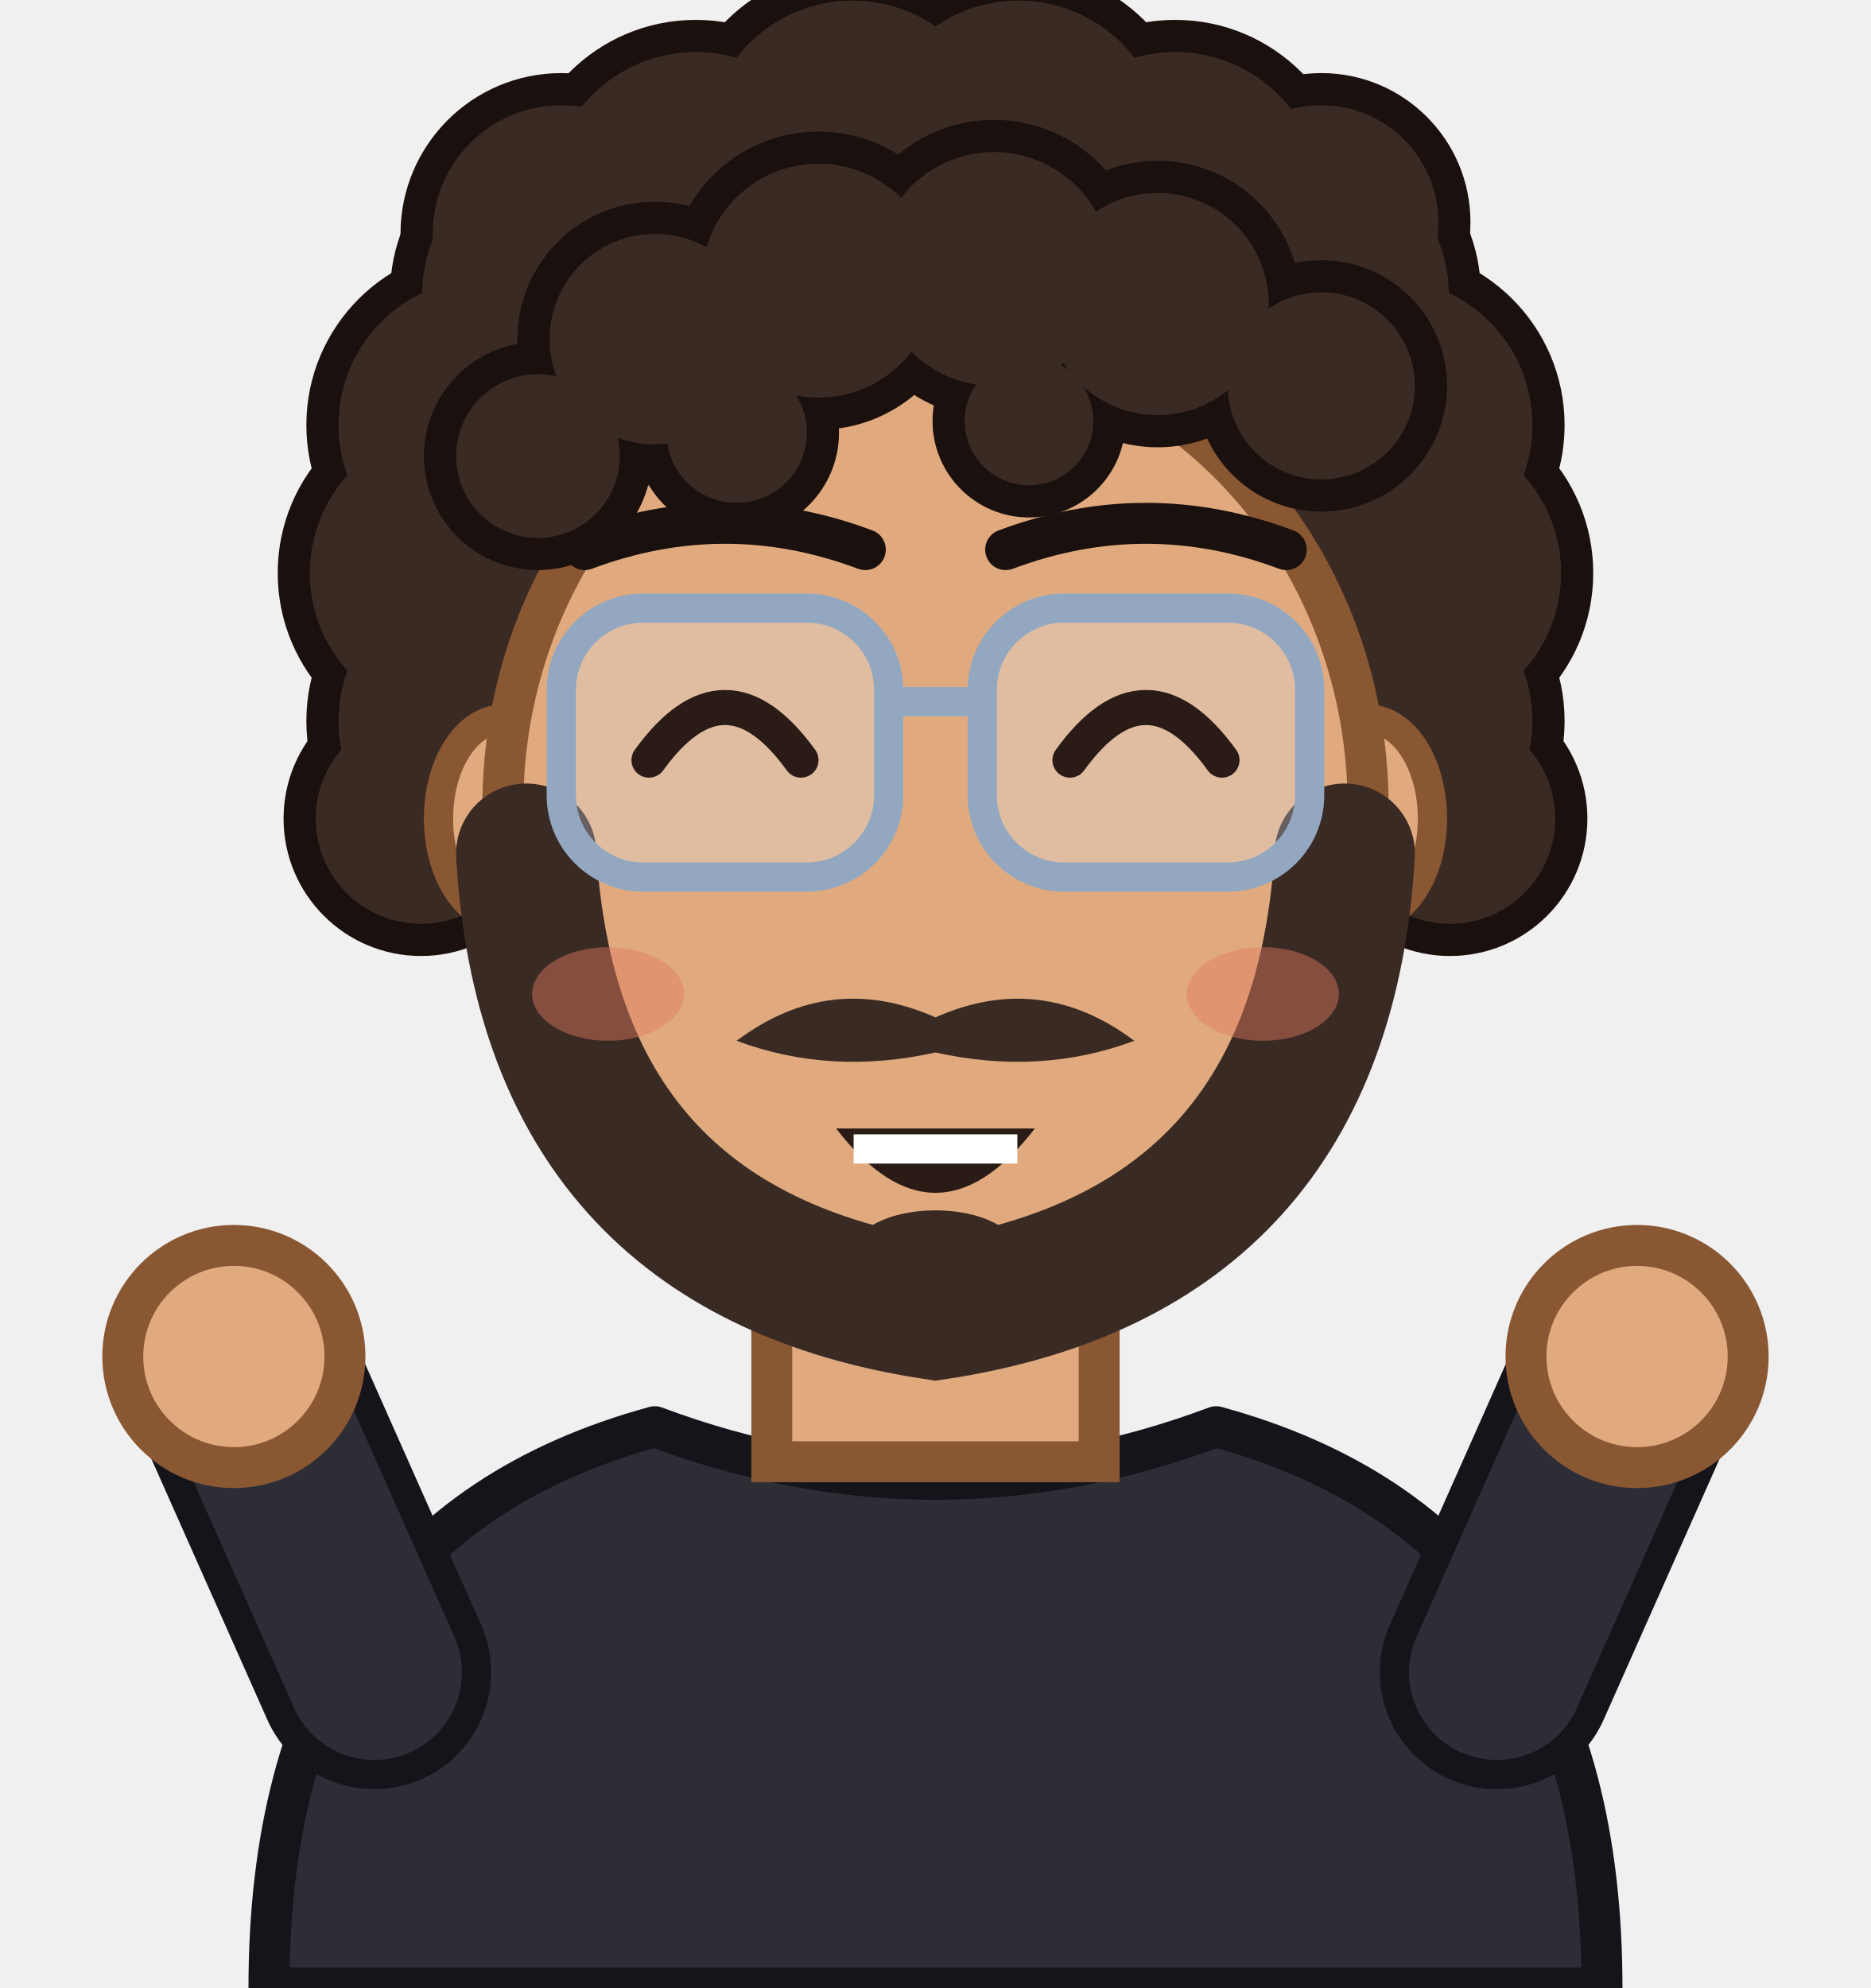
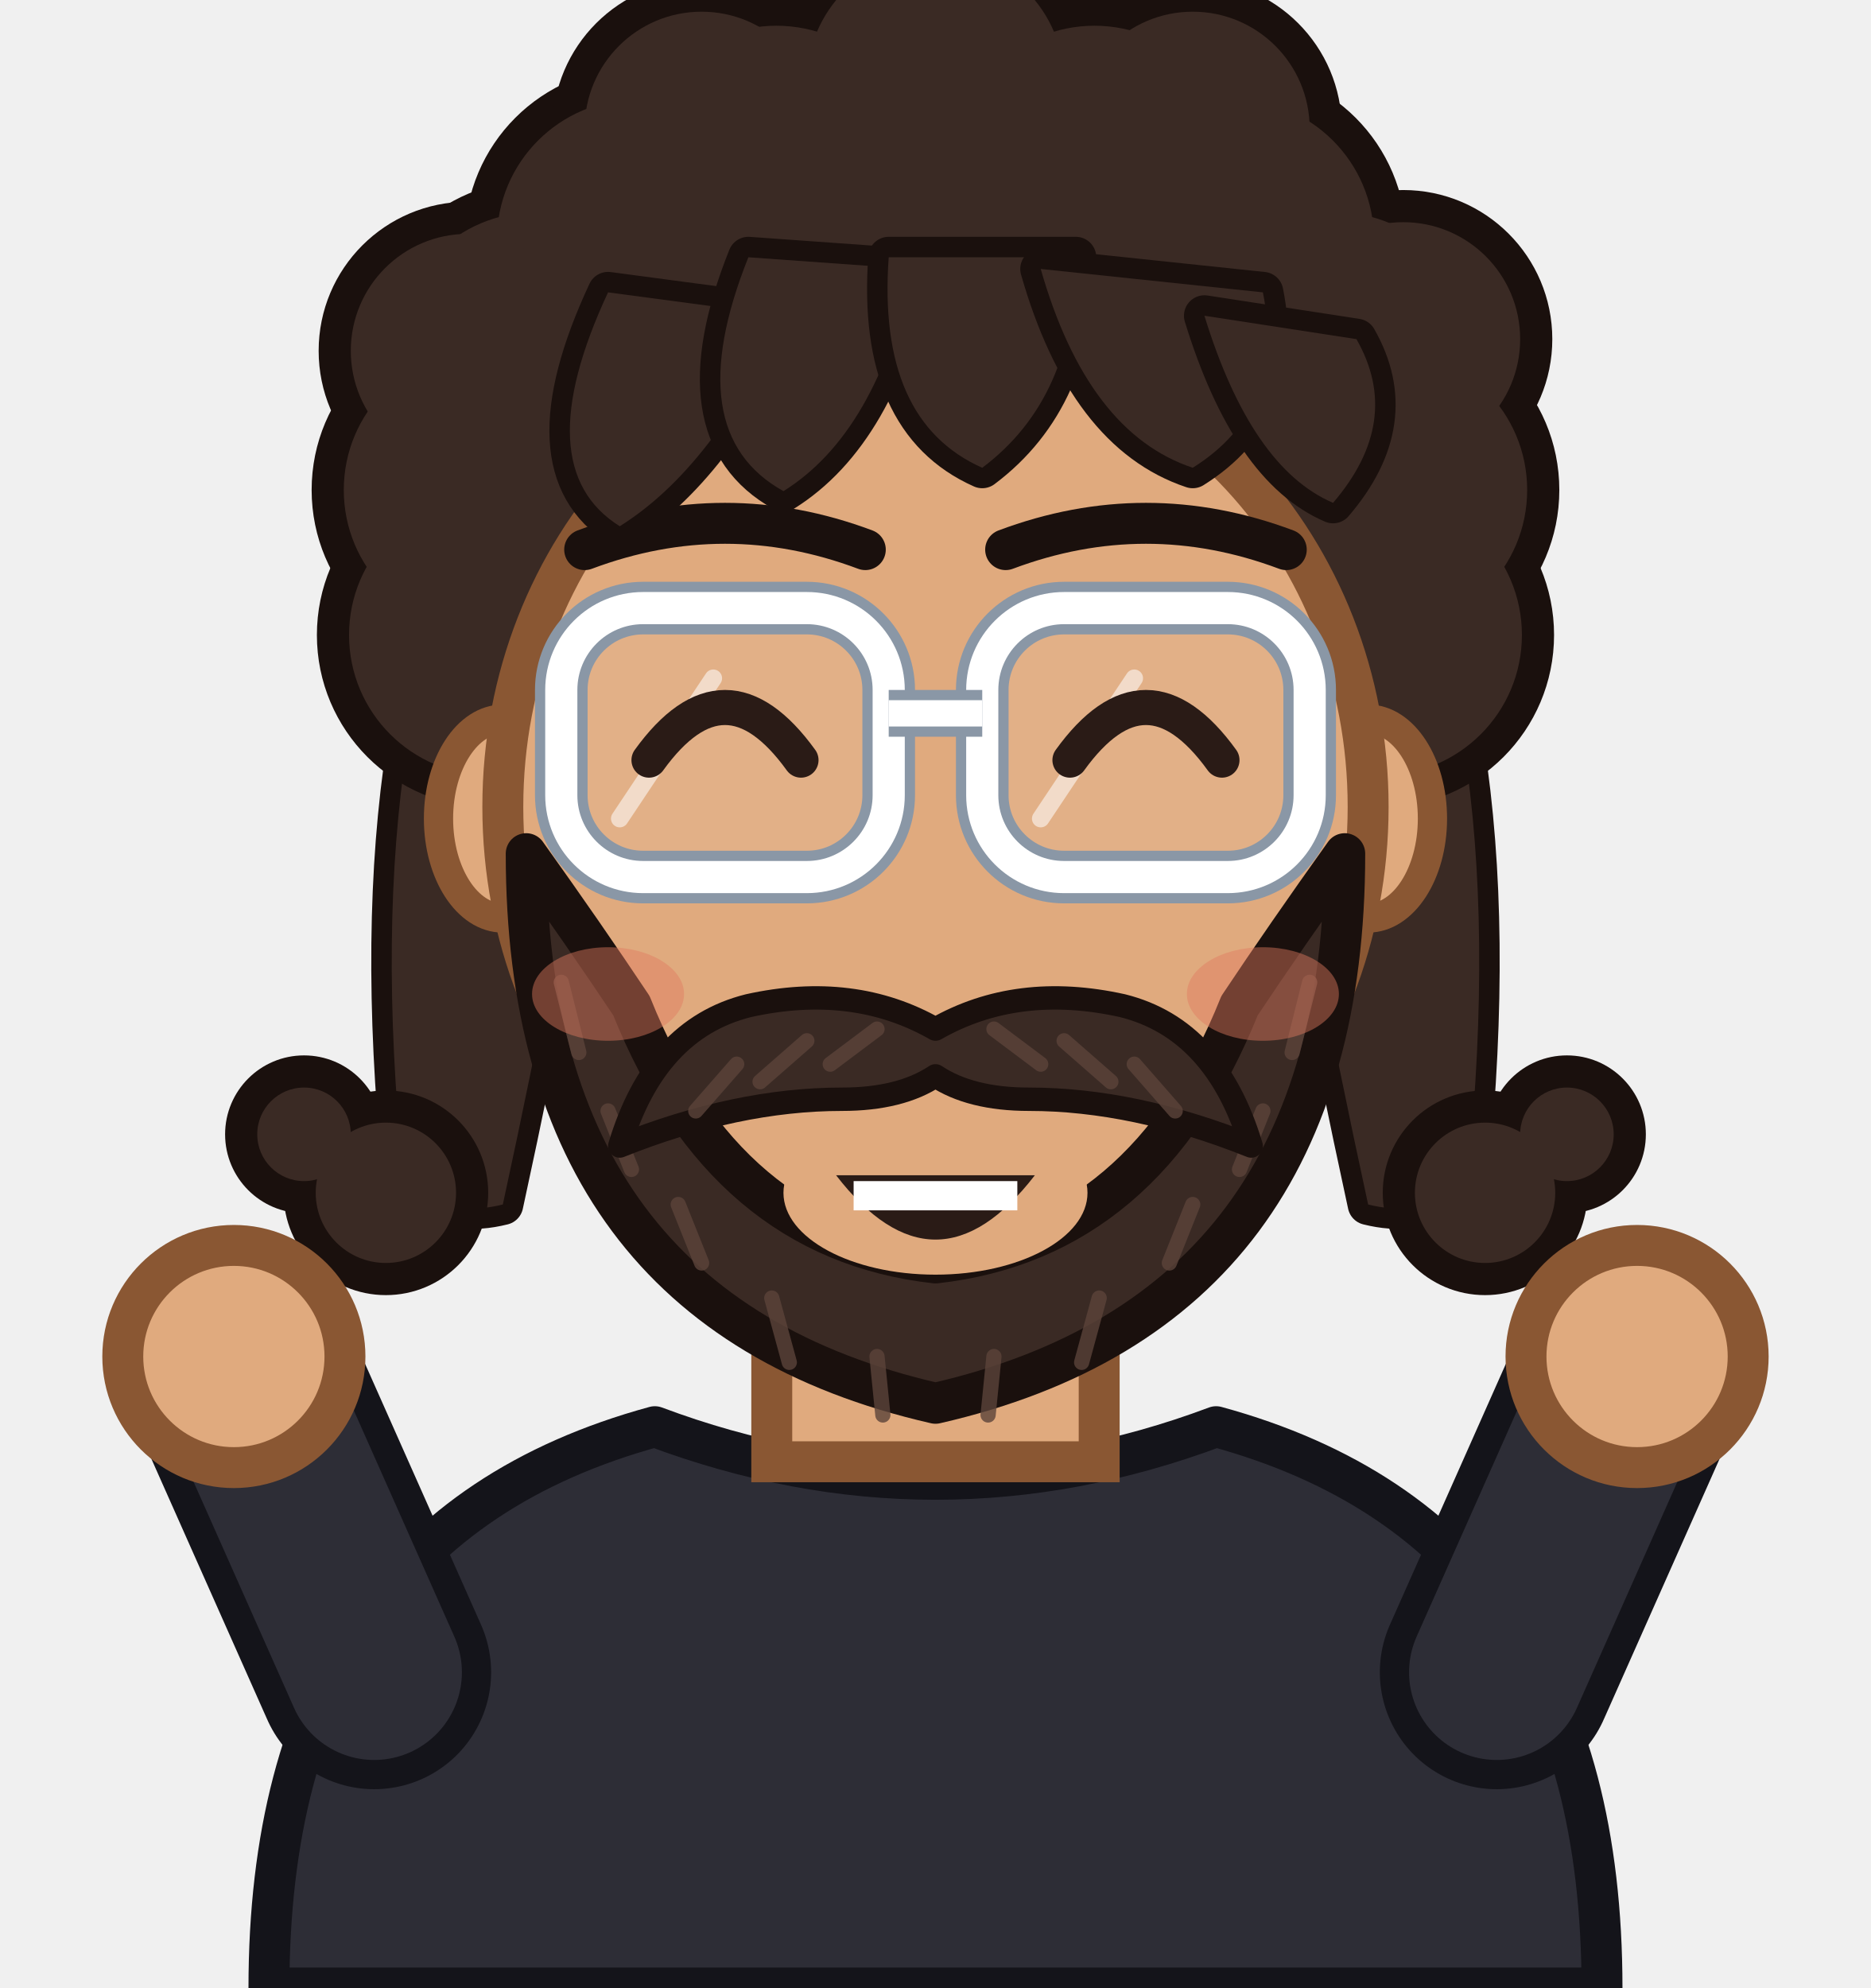
<svg xmlns="http://www.w3.org/2000/svg" viewBox="0 0 320 340" width="320" height="340">
  <g transform="rotate(0 160 250)">
-     <circle cx="82.9" cy="123.3" r="27" fill="#3A2A24" stroke="#1A100D" stroke-width="7" />
-     <circle cx="78.0" cy="98.0" r="27" fill="#3A2A24" stroke="#1A100D" stroke-width="7" />
-     <circle cx="82.9" cy="72.7" r="27" fill="#3A2A24" stroke="#1A100D" stroke-width="7" />
-     <circle cx="97.2" cy="50.4" r="27" fill="#3A2A24" stroke="#1A100D" stroke-width="7" />
-     <circle cx="119.0" cy="33.9" r="27" fill="#3A2A24" stroke="#1A100D" stroke-width="7" />
-     <circle cx="145.8" cy="25.1" r="27" fill="#3A2A24" stroke="#1A100D" stroke-width="7" />
-     <circle cx="174.2" cy="25.1" r="27" fill="#3A2A24" stroke="#1A100D" stroke-width="7" />
-     <circle cx="201.0" cy="33.9" r="27" fill="#3A2A24" stroke="#1A100D" stroke-width="7" />
-     <circle cx="222.8" cy="50.4" r="27" fill="#3A2A24" stroke="#1A100D" stroke-width="7" />
-     <circle cx="237.1" cy="72.7" r="27" fill="#3A2A24" stroke="#1A100D" stroke-width="7" />
-     <circle cx="242.0" cy="98.0" r="27" fill="#3A2A24" stroke="#1A100D" stroke-width="7" />
-     <circle cx="237.1" cy="123.3" r="27" fill="#3A2A24" stroke="#1A100D" stroke-width="7" />
-     <circle cx="72.0" cy="140.0" r="20" fill="#3A2A24" stroke="#1A100D" stroke-width="7" />
-     <circle cx="248.0" cy="140.0" r="20" fill="#3A2A24" stroke="#1A100D" stroke-width="7" />
-     <circle cx="96.0" cy="40.0" r="24" fill="#3A2A24" stroke="#1A100D" stroke-width="7" />
-     <circle cx="226.0" cy="38.0" r="22" fill="#3A2A24" stroke="#1A100D" stroke-width="7" />
-     <circle cx="82.9" cy="123.3" r="25" fill="#3A2A24" />
-     <circle cx="78.0" cy="98.0" r="25" fill="#3A2A24" />
-     <circle cx="82.9" cy="72.7" r="25" fill="#3A2A24" />
-     <circle cx="97.2" cy="50.4" r="25" fill="#3A2A24" />
-     <circle cx="119.0" cy="33.9" r="25" fill="#3A2A24" />
-     <circle cx="145.8" cy="25.1" r="25" fill="#3A2A24" />
-     <circle cx="174.2" cy="25.1" r="25" fill="#3A2A24" />
-     <circle cx="201.0" cy="33.9" r="25" fill="#3A2A24" />
-     <circle cx="222.8" cy="50.4" r="25" fill="#3A2A24" />
-     <circle cx="237.1" cy="72.7" r="25" fill="#3A2A24" />
-     <circle cx="242.0" cy="98.0" r="25" fill="#3A2A24" />
-     <circle cx="237.1" cy="123.3" r="25" fill="#3A2A24" />
-     <circle cx="72.0" cy="140.0" r="18" fill="#3A2A24" />
-     <circle cx="248.0" cy="140.0" r="18" fill="#3A2A24" />
-     <circle cx="96.0" cy="40.0" r="22" fill="#3A2A24" />
-     <circle cx="226.0" cy="38.0" r="20" fill="#3A2A24" />
+     <path d="M92 70 Q62 110 68 190 Q70 210 86 206 Q96 160 104 112 Z" fill="#3A2A24" stroke="#1A100D" stroke-width="7" stroke-linejoin="round" />
+     <path d="M92 70 Q62 110 68 190 Q70 210 86 206 Q96 160 104 112 Z" fill="#3A2A24" />
+     <path d="M228 70 Q258 110 252 190 Q250 210 234 206 Q224 160 216 112 Z" fill="#3A2A24" stroke="#1A100D" stroke-width="7" stroke-linejoin="round" />
+     <path d="M228 70 Q258 110 252 190 Q250 210 234 206 Q224 160 216 112 Z" fill="#3A2A24" />
+     <circle cx="66.0" cy="204.0" r="14" fill="#3A2A24" stroke="#1A100D" stroke-width="7" />
+     <circle cx="52.0" cy="194.0" r="10" fill="#3A2A24" stroke="#1A100D" stroke-width="7" />
+     <circle cx="254.0" cy="204.0" r="14" fill="#3A2A24" stroke="#1A100D" stroke-width="7" />
+     <circle cx="268.0" cy="194.0" r="10" fill="#3A2A24" stroke="#1A100D" stroke-width="7" />
+     <circle cx="66.0" cy="204.0" r="12" fill="#3A2A24" />
+     <circle cx="52.0" cy="194.0" r="8" fill="#3A2A24" />
+     <circle cx="254.0" cy="204.0" r="12" fill="#3A2A24" />
+     <circle cx="268.0" cy="194.0" r="8" fill="#3A2A24" />
+     <circle cx="83.7" cy="108.6" r="26" fill="#3A2A24" stroke="#1A100D" stroke-width="7" />
+     <circle cx="82.8" cy="83.8" r="26" fill="#3A2A24" stroke="#1A100D" stroke-width="7" />
+     <circle cx="91.6" cy="60.3" r="26" fill="#3A2A24" stroke="#1A100D" stroke-width="7" />
+     <circle cx="109.0" cy="41.0" r="26" fill="#3A2A24" stroke="#1A100D" stroke-width="7" />
+     <circle cx="132.8" cy="28.4" r="26" fill="#3A2A24" stroke="#1A100D" stroke-width="7" />
+     <circle cx="160.0" cy="24.0" r="26" fill="#3A2A24" stroke="#1A100D" stroke-width="7" />
+     <circle cx="187.2" cy="28.4" r="26" fill="#3A2A24" stroke="#1A100D" stroke-width="7" />
+     <circle cx="211.0" cy="41.0" r="26" fill="#3A2A24" stroke="#1A100D" stroke-width="7" />
+     <circle cx="228.4" cy="60.3" r="26" fill="#3A2A24" stroke="#1A100D" stroke-width="7" />
+     <circle cx="237.2" cy="83.8" r="26" fill="#3A2A24" stroke="#1A100D" stroke-width="7" />
+     <circle cx="236.3" cy="108.6" r="26" fill="#3A2A24" stroke="#1A100D" stroke-width="7" />
+     <circle cx="80.0" cy="60.0" r="22" fill="#3A2A24" stroke="#1A100D" stroke-width="7" />
+     <circle cx="240.0" cy="58.0" r="22" fill="#3A2A24" stroke="#1A100D" stroke-width="7" />
+     <circle cx="120.0" cy="22.0" r="22" fill="#3A2A24" stroke="#1A100D" stroke-width="7" />
+     <circle cx="160.0" cy="14.0" r="24" fill="#3A2A24" stroke="#1A100D" stroke-width="7" />
+     <circle cx="204.0" cy="22.0" r="22" fill="#3A2A24" stroke="#1A100D" stroke-width="7" />
+     <circle cx="83.7" cy="108.6" r="24" fill="#3A2A24" />
+     <circle cx="82.8" cy="83.8" r="24" fill="#3A2A24" />
+     <circle cx="91.6" cy="60.3" r="24" fill="#3A2A24" />
+     <circle cx="109.0" cy="41.0" r="24" fill="#3A2A24" />
+     <circle cx="132.8" cy="28.4" r="24" fill="#3A2A24" />
+     <circle cx="160.0" cy="24.0" r="24" fill="#3A2A24" />
+     <circle cx="187.2" cy="28.4" r="24" fill="#3A2A24" />
+     <circle cx="211.0" cy="41.0" r="24" fill="#3A2A24" />
+     <circle cx="228.4" cy="60.3" r="24" fill="#3A2A24" />
+     <circle cx="237.2" cy="83.8" r="24" fill="#3A2A24" />
+     <circle cx="236.3" cy="108.6" r="24" fill="#3A2A24" />
+     <circle cx="80.0" cy="60.0" r="20" fill="#3A2A24" />
+     <circle cx="240.0" cy="58.0" r="20" fill="#3A2A24" />
+     <circle cx="120.0" cy="22.0" r="20" fill="#3A2A24" />
+     <circle cx="160.0" cy="14.0" r="22" fill="#3A2A24" />
+     <circle cx="204.0" cy="22.0" r="20" fill="#3A2A24" />
    <path d="M46 340 Q46 262 112 244 Q160 262 208 244 Q274 262 274 340 Z" fill="#2D2D36" stroke="#14141A" stroke-width="7" stroke-linejoin="round" />
    <rect x="132" y="210" width="56" height="40" fill="#E0AA7E" stroke="#8A5733" stroke-width="7" />
    <ellipse cx="86" cy="140" rx="11" ry="17" fill="#E0AA7E" stroke="#8A5733" stroke-width="5" />
    <ellipse cx="234" cy="140" rx="11" ry="17" fill="#E0AA7E" stroke="#8A5733" stroke-width="5" />
    <ellipse cx="160" cy="138" rx="74" ry="80" fill="#E0AA7E" stroke="#8A5733" stroke-width="7" />
-     <path d="M90 146 Q94 214 160 224 Q226 214 230 146" fill="none" stroke="#3A2A24" stroke-width="24" stroke-linecap="round" />
-     <path d="M126 178 Q142 166 160 174 Q178 166 194 178 Q178 184 160 180 Q142 184 126 178 Z" fill="#3A2A24" />
-     <ellipse cx="160" cy="214" rx="14" ry="7" fill="#3A2A24" />
+     <path d="M90 146 Q90 224 160 240 Q230 224 230 146 Q220 160 212 172 Q196 212 160 216 Q124 212 108 172 Q100 160 90 146 Z" fill="#3A2A24" stroke="#1A100D" stroke-width="7" stroke-linejoin="round" />
+     <path d="M104 190 l4 10" stroke="#5B433A" stroke-width="2.6" stroke-linecap="round" opacity=".8" />
+     <path d="M116 206 l4 10" stroke="#5B433A" stroke-width="2.6" stroke-linecap="round" opacity=".8" />
+     <path d="M132 222 l3 11" stroke="#5B433A" stroke-width="2.6" stroke-linecap="round" opacity=".8" />
+     <path d="M150 232 l1 10" stroke="#5B433A" stroke-width="2.6" stroke-linecap="round" opacity=".8" />
+     <path d="M170 232 l-1 10" stroke="#5B433A" stroke-width="2.6" stroke-linecap="round" opacity=".8" />
+     <path d="M188 222 l-3 11" stroke="#5B433A" stroke-width="2.6" stroke-linecap="round" opacity=".8" />
+     <path d="M204 206 l-4 10" stroke="#5B433A" stroke-width="2.6" stroke-linecap="round" opacity=".8" />
+     <path d="M216 190 l-4 10" stroke="#5B433A" stroke-width="2.6" stroke-linecap="round" opacity=".8" />
+     <path d="M96 168 l3 12" stroke="#5B433A" stroke-width="2.6" stroke-linecap="round" opacity=".8" />
+     <path d="M224 168 l-3 12" stroke="#5B433A" stroke-width="2.6" stroke-linecap="round" opacity=".8" />
+     <path d="M160 176 Q146 168 128 172 Q112 176 106 196 Q126 188 144 188 Q154 188 160 184 Q166 188 176 188 Q194 188 214 196 Q208 176 192 172 Q174 168 160 176 Z" fill="#3A2A24" stroke="#1A100D" stroke-width="4" stroke-linejoin="round" />
+     <path d="M150 176 l-8 6" stroke="#5B433A" stroke-width="2.6" stroke-linecap="round" opacity=".8" />
+     <path d="M138 178 l-8 7" stroke="#5B433A" stroke-width="2.6" stroke-linecap="round" opacity=".8" />
+     <path d="M126 182 l-7 8" stroke="#5B433A" stroke-width="2.6" stroke-linecap="round" opacity=".8" />
+     <path d="M170 176 l8 6" stroke="#5B433A" stroke-width="2.6" stroke-linecap="round" opacity=".8" />
+     <path d="M182 178 l8 7" stroke="#5B433A" stroke-width="2.6" stroke-linecap="round" opacity=".8" />
+     <path d="M194 182 l7 8" stroke="#5B433A" stroke-width="2.6" stroke-linecap="round" opacity=".8" />
+     <ellipse cx="160" cy="204" rx="26" ry="14" fill="#E0AA7E" />
    <ellipse cx="104" cy="170" rx="13" ry="8" fill="#E0795F" opacity=".45" />
    <ellipse cx="216" cy="170" rx="13" ry="8" fill="#E0795F" opacity=".45" />
-     <rect x="96" y="104" width="56" height="46" rx="14" fill="#DDEBFA" fill-opacity=".28" stroke="#93A8C0" stroke-width="5" />
-     <rect x="168" y="104" width="56" height="46" rx="14" fill="#DDEBFA" fill-opacity=".28" stroke="#93A8C0" stroke-width="5" />
-     <path d="M152 120 H168" stroke="#93A8C0" stroke-width="5" />
+     <rect x="96" y="104" width="56" height="46" rx="14" fill="#FFFFFF" fill-opacity=".07" stroke="#8A97A6" stroke-width="9" />
+     <rect x="96" y="104" width="56" height="46" rx="14" fill="none" stroke="#FFFFFF" stroke-width="5.5" />
+     <path d="M106 140 L122 116" stroke="#fff" stroke-width="3" stroke-linecap="round" opacity=".55" />
+     <rect x="168" y="104" width="56" height="46" rx="14" fill="#FFFFFF" fill-opacity=".07" stroke="#8A97A6" stroke-width="9" />
+     <rect x="168" y="104" width="56" height="46" rx="14" fill="none" stroke="#FFFFFF" stroke-width="5.5" />
+     <path d="M178 140 L194 116" stroke="#fff" stroke-width="3" stroke-linecap="round" opacity=".55" />
+     <path d="M152 122 H168" stroke="#8A97A6" stroke-width="8" />
+     <path d="M152 122 H168" stroke="#fff" stroke-width="4.5" />
    <path d="M111 130 Q124 112 137 130" fill="none" stroke="#2A1B16" stroke-width="6" stroke-linecap="round" />
    <path d="M183 130 Q196 112 209 130" fill="none" stroke="#2A1B16" stroke-width="6" stroke-linecap="round" />
    <path d="M100 94 Q124 85 148 94" fill="none" stroke="#1A100D" stroke-width="7" stroke-linecap="round" />
    <path d="M172 94 Q196 85 220 94" fill="none" stroke="#1A100D" stroke-width="7" stroke-linecap="round" />
-     <path d="M143 193 Q160 215 177 193 Z" fill="#2A1B16" />
-     <path d="M146 194 H174 V199 H146 Z" fill="#fff" />
-     <circle cx="112.0" cy="58.0" r="20" fill="#3A2A24" stroke="#1A100D" stroke-width="7" />
-     <circle cx="140.0" cy="48.0" r="22" fill="#3A2A24" stroke="#1A100D" stroke-width="7" />
-     <circle cx="170.0" cy="46.0" r="22" fill="#3A2A24" stroke="#1A100D" stroke-width="7" />
-     <circle cx="198.0" cy="52.0" r="21" fill="#3A2A24" stroke="#1A100D" stroke-width="7" />
-     <circle cx="226.0" cy="66.0" r="18" fill="#3A2A24" stroke="#1A100D" stroke-width="7" />
-     <circle cx="92.0" cy="78.0" r="16" fill="#3A2A24" stroke="#1A100D" stroke-width="7" />
-     <circle cx="126.0" cy="74.0" r="14" fill="#3A2A24" stroke="#1A100D" stroke-width="7" />
-     <circle cx="176.0" cy="72.0" r="13" fill="#3A2A24" stroke="#1A100D" stroke-width="7" />
-     <circle cx="112.0" cy="58.0" r="18" fill="#3A2A24" />
-     <circle cx="140.0" cy="48.0" r="20" fill="#3A2A24" />
-     <circle cx="170.0" cy="46.0" r="20" fill="#3A2A24" />
-     <circle cx="198.0" cy="52.0" r="19" fill="#3A2A24" />
-     <circle cx="226.0" cy="66.0" r="16" fill="#3A2A24" />
-     <circle cx="92.0" cy="78.0" r="14" fill="#3A2A24" />
-     <circle cx="126.0" cy="74.0" r="12" fill="#3A2A24" />
-     <circle cx="176.0" cy="72.0" r="11" fill="#3A2A24" />
+     <path d="M143 201 Q160 223 177 201 Z" fill="#2A1B16" />
+     <path d="M146 202 H174 V207 H146 Z" fill="#fff" />
+     <path d="M104 50 Q90 80 106 90 Q122 80 134 54 Z" fill="#3A2A24" stroke="#1A100D" stroke-width="7" stroke-linejoin="round" />
+     <path d="M104 50 Q90 80 106 90 Q122 80 134 54 Z" fill="#3A2A24" />
+     <path d="M128 44 Q116 74 134 84 Q150 74 156 46 Z" fill="#3A2A24" stroke="#1A100D" stroke-width="7" stroke-linejoin="round" />
+     <path d="M128 44 Q116 74 134 84 Q150 74 156 46 Z" fill="#3A2A24" />
+     <path d="M152 44 Q150 72 168 80 Q184 68 184 44 Z" fill="#3A2A24" stroke="#1A100D" stroke-width="7" stroke-linejoin="round" />
+     <path d="M152 44 Q150 72 168 80 Q184 68 184 44 Z" fill="#3A2A24" />
+     <path d="M178 46 Q186 74 204 80 Q220 70 216 50 Z" fill="#3A2A24" stroke="#1A100D" stroke-width="7" stroke-linejoin="round" />
+     <path d="M178 46 Q186 74 204 80 Q220 70 216 50 Z" fill="#3A2A24" />
+     <path d="M206 54 Q214 80 228 86 Q240 72 232 58 Z" fill="#3A2A24" stroke="#1A100D" stroke-width="7" stroke-linejoin="round" />
+     <path d="M206 54 Q214 80 228 86 Q240 72 232 58 Z" fill="#3A2A24" />
    <path d="M64 286 L40 232" stroke="#14141A" stroke-width="40" stroke-linecap="round" />
    <path d="M64 286 L40 232" stroke="#2D2D36" stroke-width="30" stroke-linecap="round" />
    <circle cx="40" cy="232" r="19" fill="#E0AA7E" stroke="#8A5733" stroke-width="7" />
    <path d="M256 286 L280 232" stroke="#14141A" stroke-width="40" stroke-linecap="round" />
    <path d="M256 286 L280 232" stroke="#2D2D36" stroke-width="30" stroke-linecap="round" />
    <circle cx="280" cy="232" r="19" fill="#E0AA7E" stroke="#8A5733" stroke-width="7" />
  </g>
</svg>
